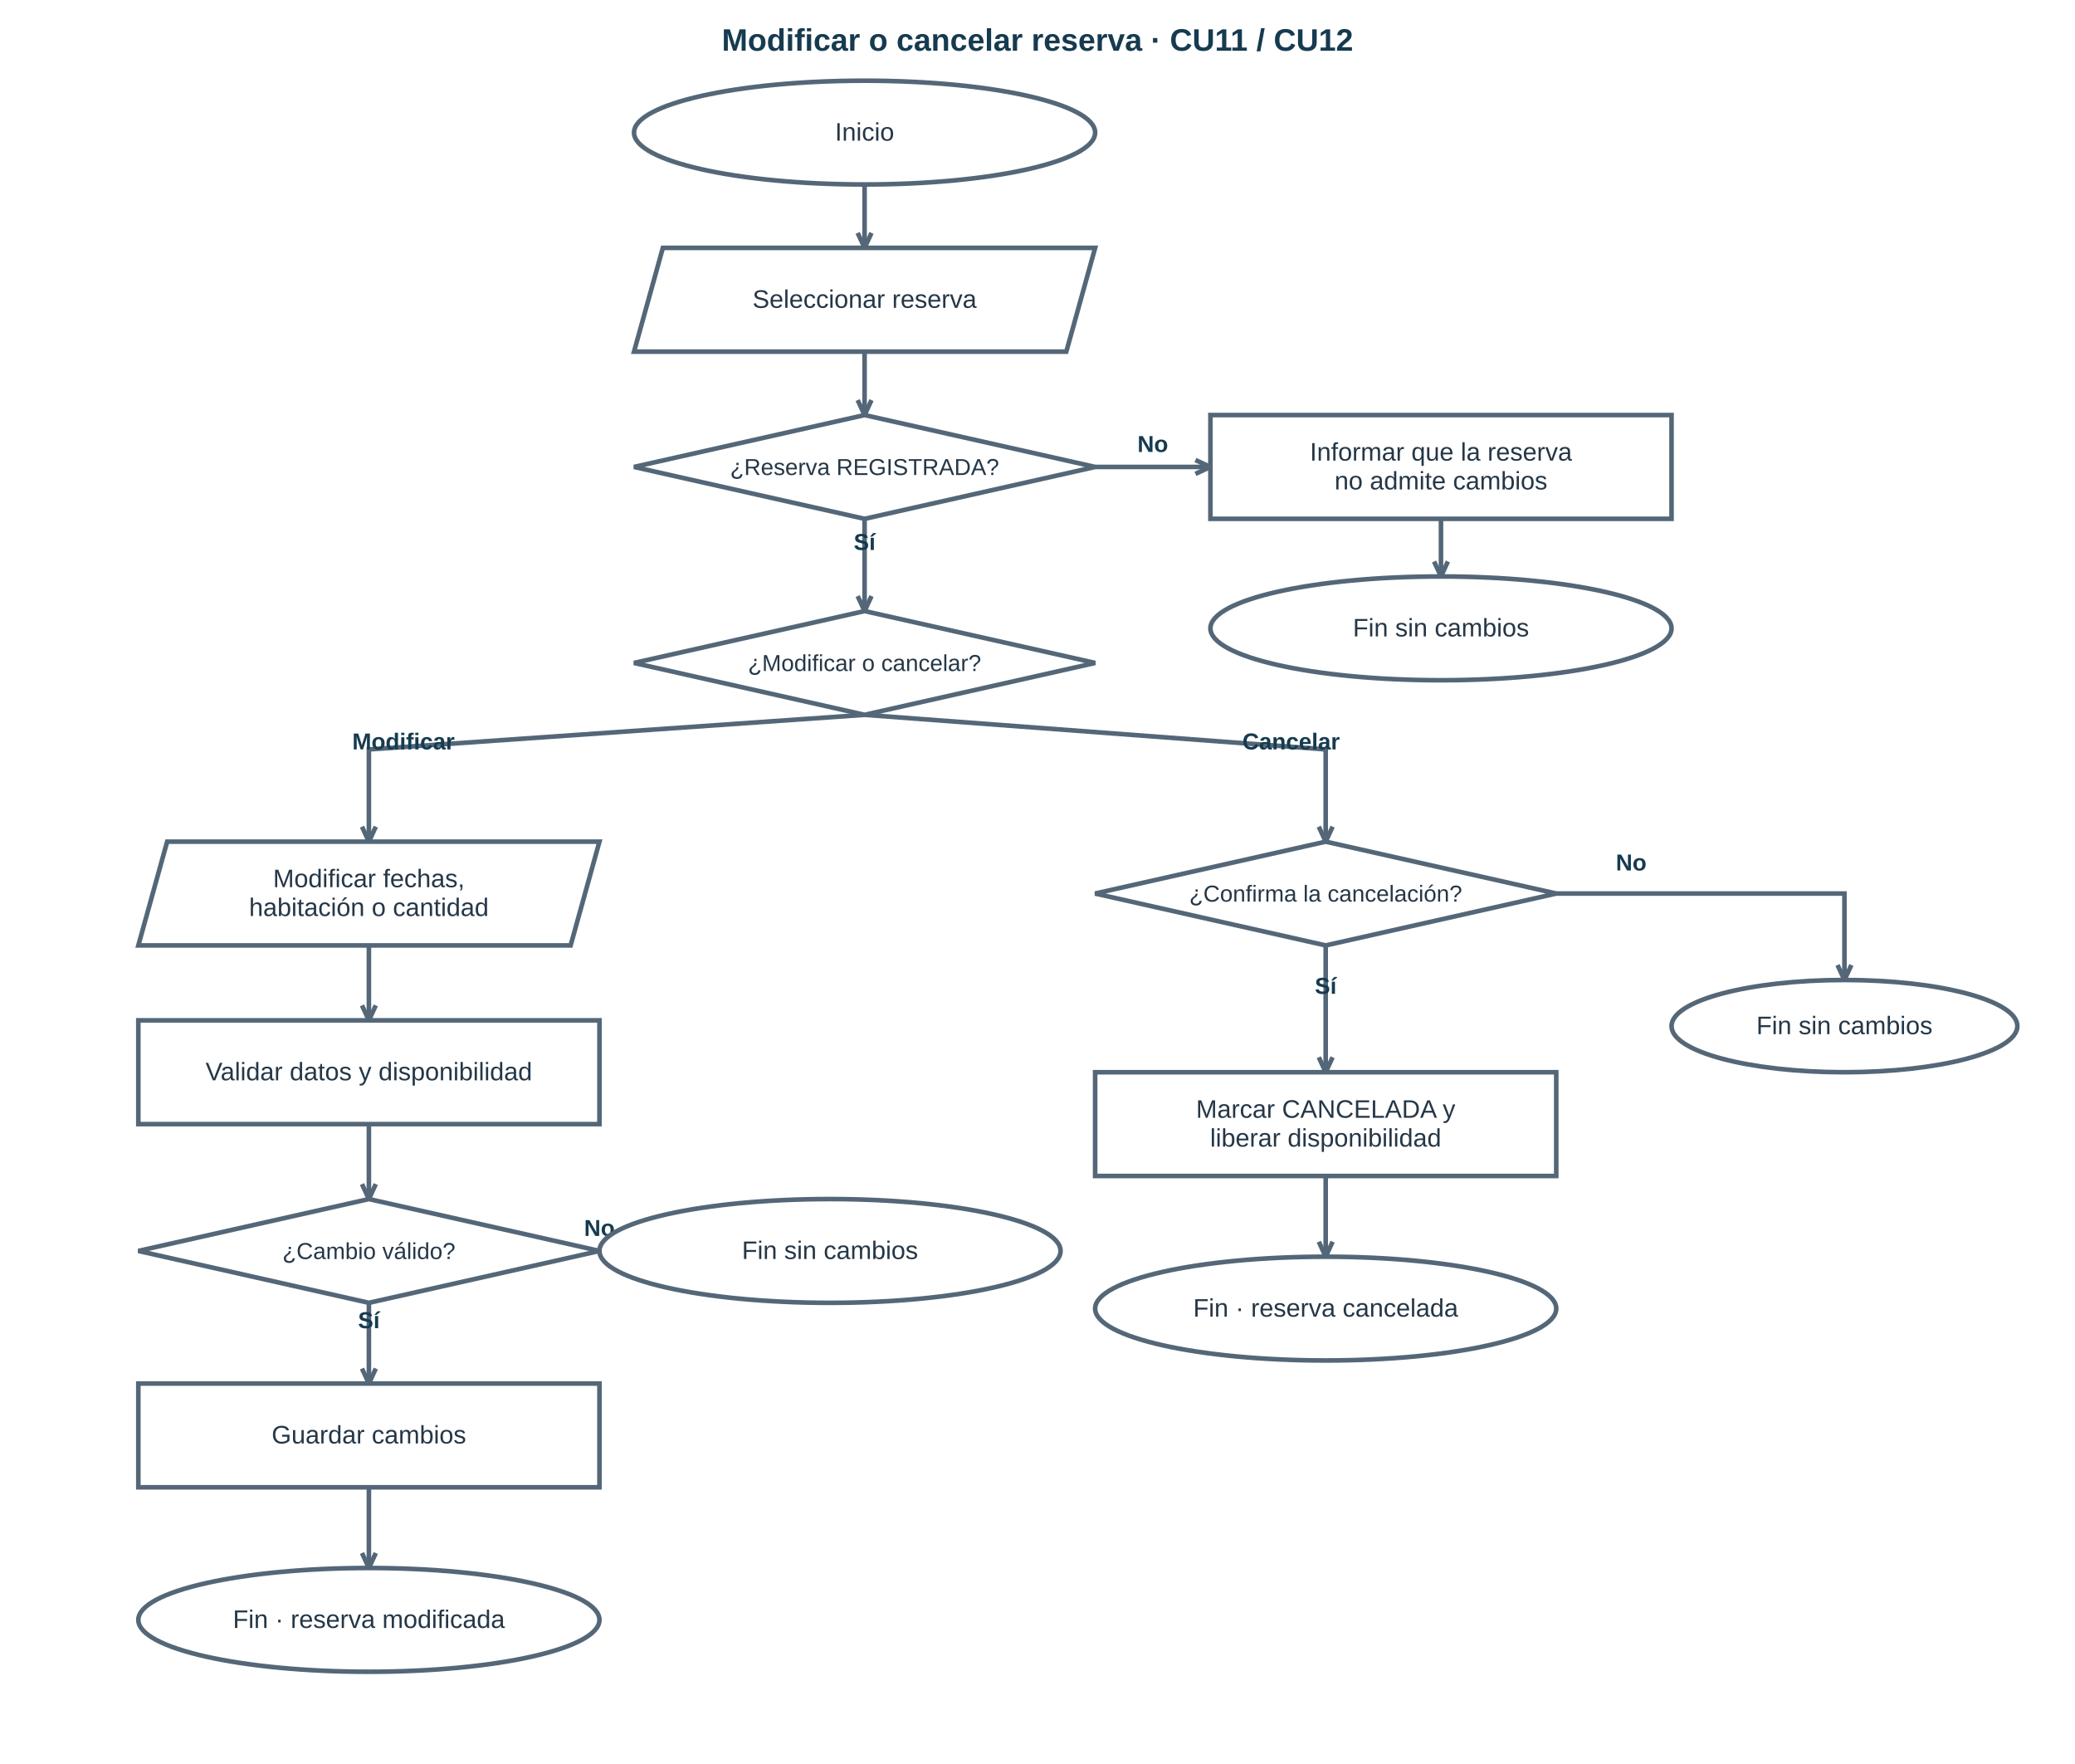
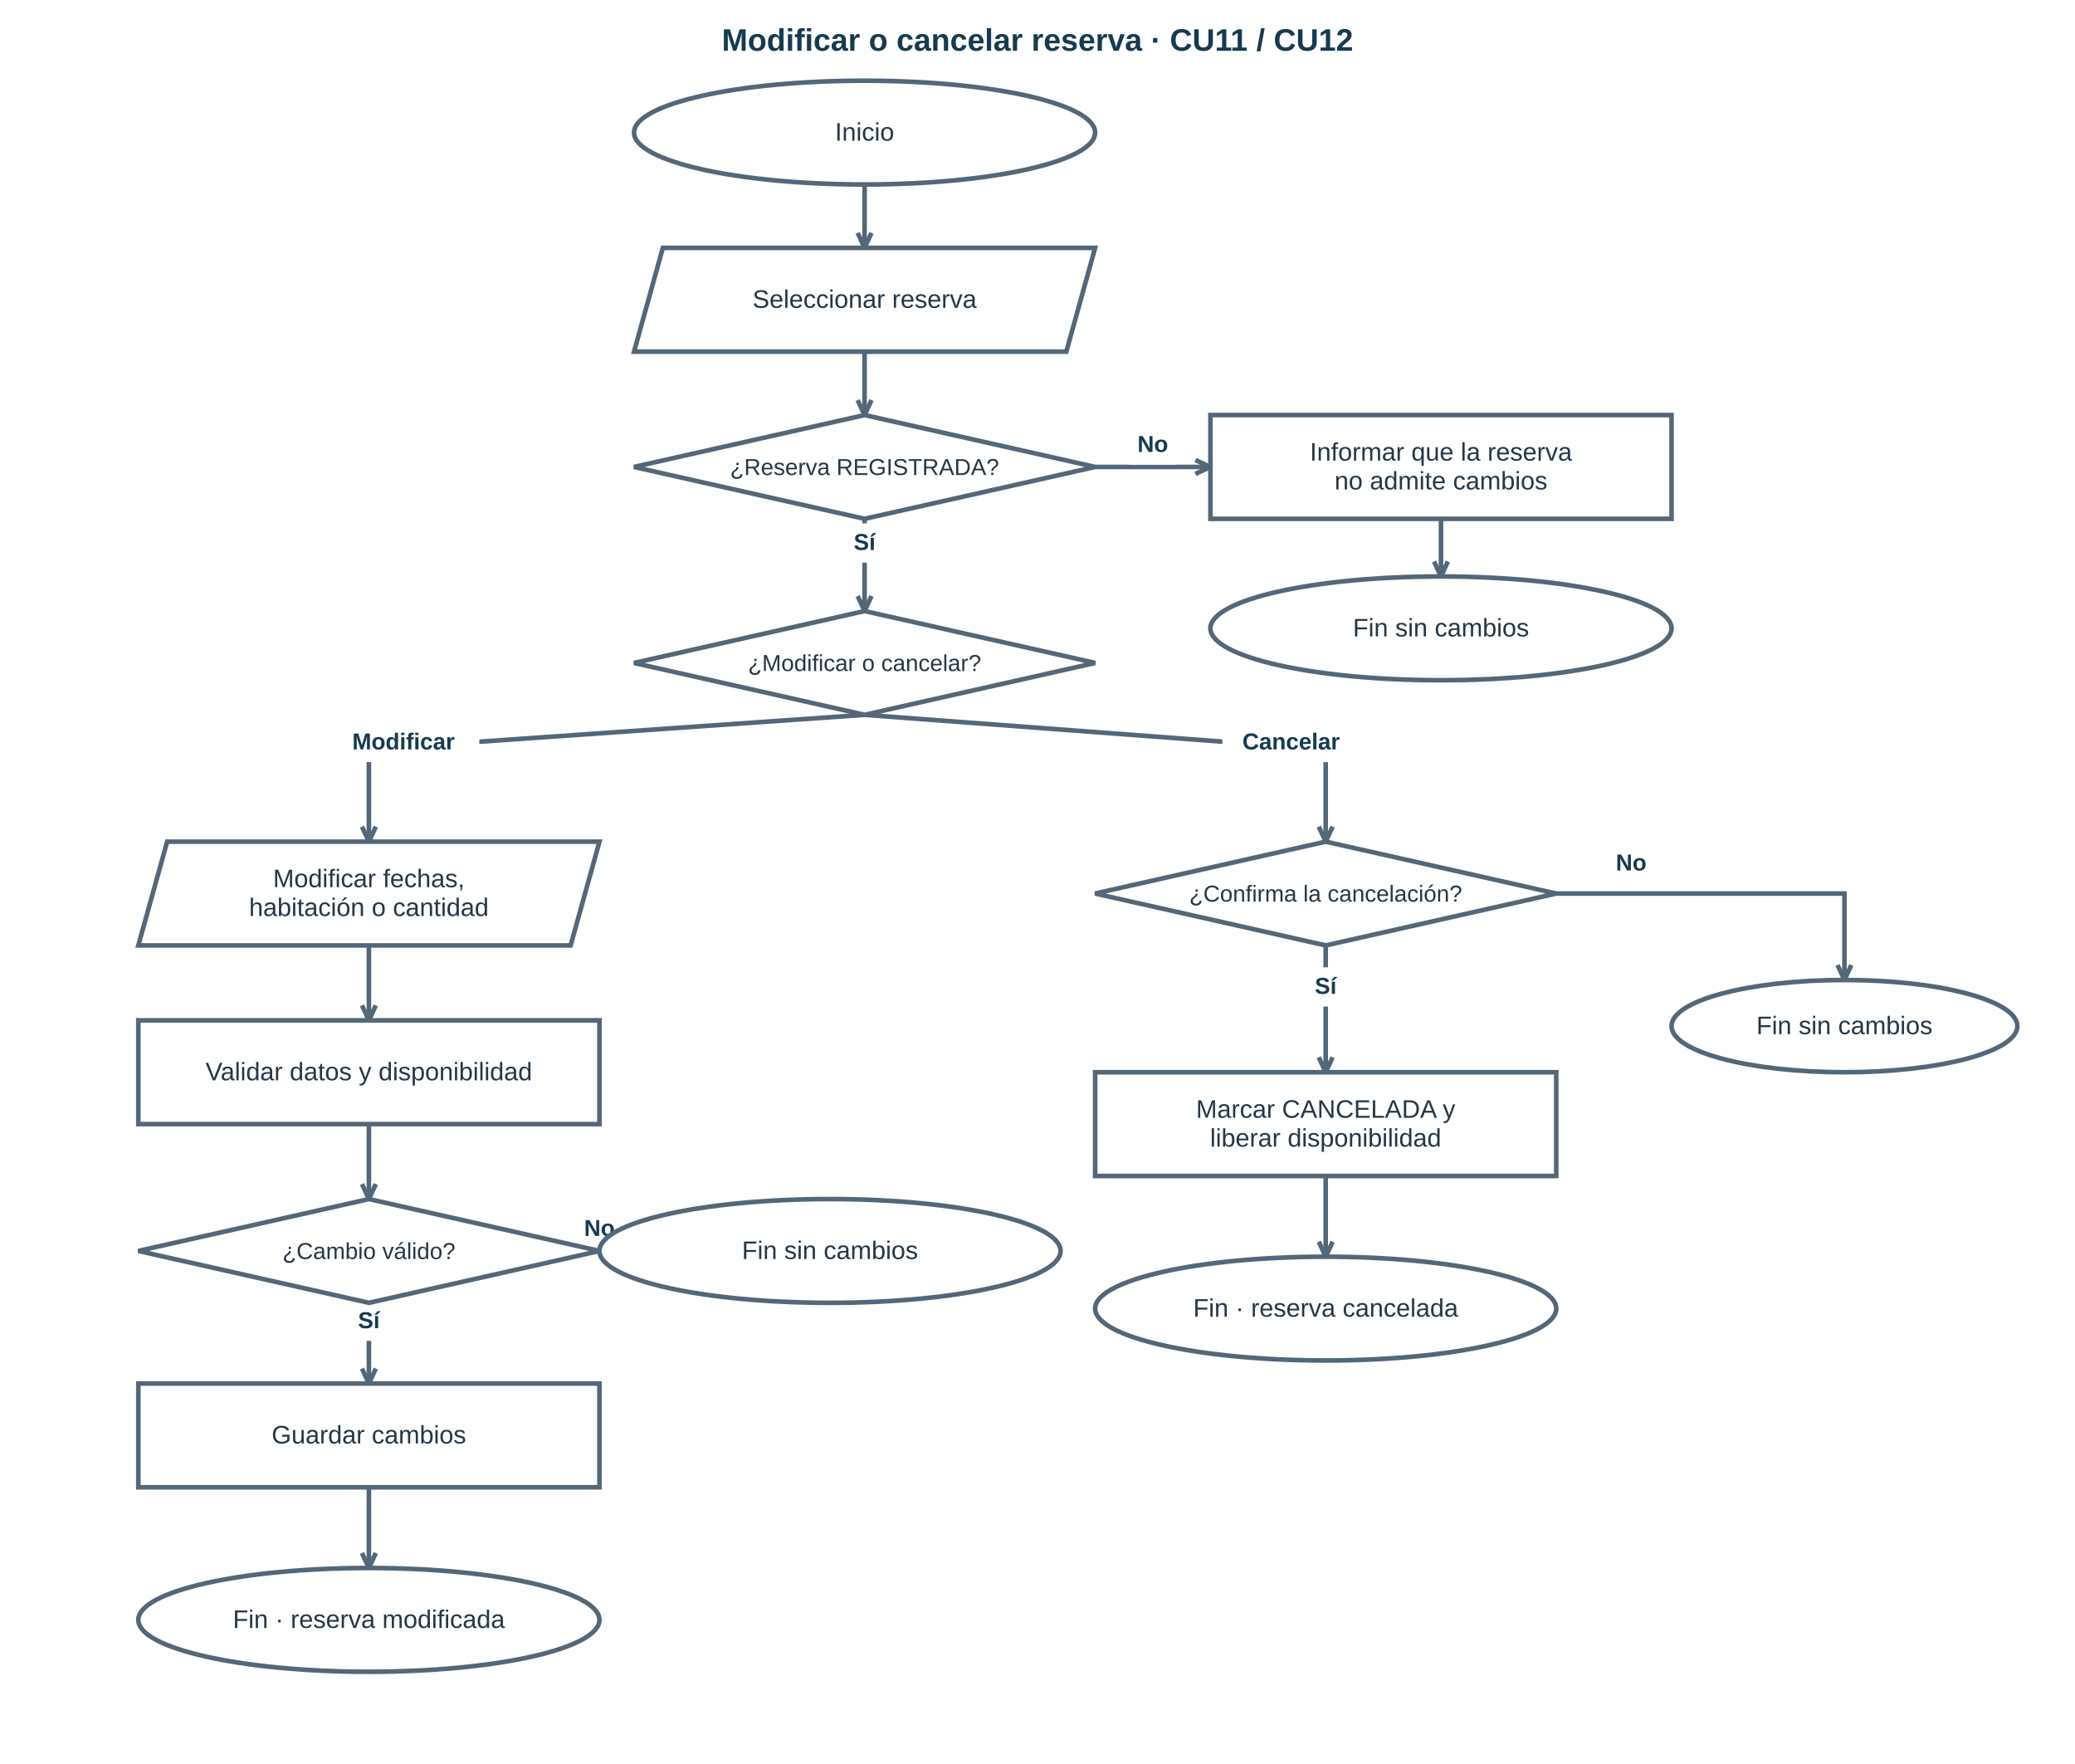
<svg xmlns="http://www.w3.org/2000/svg" width="1800" height="1530" viewBox="0 0 1800 1530">
  <rect width="100%" height="100%" fill="white" />
  <g font-family="Arial,sans-serif">
    <text x="900.0" y="44" font-size="27" text-anchor="middle" fill="#163b50" font-weight="bold">Modificar o cancelar reserva · CU11 / CU12</text>
    <path d="M750.0,160 L750.0,215" fill="none" stroke="#546778" stroke-width="4" />
    <path d="M744.0,202.0 L750.0,215 L756.0,202.0" fill="none" stroke="#546778" stroke-width="4" />
    <path d="M750.0,305 L750.0,360" fill="none" stroke="#546778" stroke-width="4" />
    <path d="M744.0,347.0 L750.0,360 L756.0,347.0" fill="none" stroke="#546778" stroke-width="4" />
    <path d="M750.0,450 L750.0,530" fill="none" stroke="#546778" stroke-width="4" />
    <path d="M744.0,517.0 L750.0,530 L756.0,517.0" fill="none" stroke="#546778" stroke-width="4" />
+     <rect x="726.0" y="454.0" width="48" height="34" rx="5" fill="#ffffff" stroke="none" />
    <text x="750.0" y="477.0" font-size="20" text-anchor="middle" fill="#163b50" font-weight="bold">Sí</text>
    <path d="M320.0,820 L320.0,885" fill="none" stroke="#546778" stroke-width="4" />
    <path d="M314.0,872.0 L320.0,885 L326.0,872.0" fill="none" stroke="#546778" stroke-width="4" />
    <path d="M320.0,975 L320.0,1040" fill="none" stroke="#546778" stroke-width="4" />
    <path d="M314.0,1027.0 L320.0,1040 L326.0,1027.0" fill="none" stroke="#546778" stroke-width="4" />
    <path d="M320.0,1130 L320.0,1200" fill="none" stroke="#546778" stroke-width="4" />
    <path d="M314.0,1187.0 L320.0,1200 L326.0,1187.0" fill="none" stroke="#546778" stroke-width="4" />
+     <rect x="296.0" y="1129.0" width="48" height="34" rx="5" fill="#ffffff" stroke="none" />
    <text x="320.0" y="1152.0" font-size="20" text-anchor="middle" fill="#163b50" font-weight="bold">Sí</text>
    <path d="M320.0,1290 L320.0,1360" fill="none" stroke="#546778" stroke-width="4" />
    <path d="M314.0,1347.0 L320.0,1360 L326.0,1347.0" fill="none" stroke="#546778" stroke-width="4" />
    <path d="M1250.0,450 L1250.0,500" fill="none" stroke="#546778" stroke-width="4" />
    <path d="M1244.0,487.0 L1250.0,500 L1256.0,487.0" fill="none" stroke="#546778" stroke-width="4" />
    <path d="M1150.0,820 L1150.0,930" fill="none" stroke="#546778" stroke-width="4" />
    <path d="M1144.0,917.0 L1150.0,930 L1156.0,917.0" fill="none" stroke="#546778" stroke-width="4" />
+     <rect x="1126.0" y="839.0" width="48" height="34" rx="5" fill="#ffffff" stroke="none" />
    <text x="1150.0" y="862.0" font-size="20" text-anchor="middle" fill="#163b50" font-weight="bold">Sí</text>
    <path d="M1150.0,1020 L1150.0,1090" fill="none" stroke="#546778" stroke-width="4" />
    <path d="M1144.0,1077.0 L1150.0,1090 L1156.0,1077.0" fill="none" stroke="#546778" stroke-width="4" />
    <path d="M950,405.0 L1050,405.0" fill="none" stroke="#546778" stroke-width="4" />
    <path d="M1037.0,411.0 L1050,405.0 L1037.0,399.0" fill="none" stroke="#546778" stroke-width="4" />
+     <rect x="976.0" y="369.0" width="48" height="34" rx="5" fill="#ffffff" stroke="none" />
    <text x="1000.0" y="392.0" font-size="20" text-anchor="middle" fill="#163b50" font-weight="bold">No</text>
    <path d="M750.0,620 L320,650 L320.0,730" fill="none" stroke="#546778" stroke-width="4" />
    <path d="M314.0,717.0 L320.0,730 L326.0,717.0" fill="none" stroke="#546778" stroke-width="4" />
+     <rect x="284.2" y="627" width="131.6" height="34" rx="5" fill="#ffffff" stroke="none" />
    <text x="350" y="650" font-size="20" text-anchor="middle" fill="#163b50" font-weight="bold">Modificar</text>
    <path d="M750.0,620 L1150,650 L1150.0,730" fill="none" stroke="#546778" stroke-width="4" />
    <path d="M1144.0,717.0 L1150.0,730 L1156.0,717.0" fill="none" stroke="#546778" stroke-width="4" />
+     <rect x="1060.4" y="627" width="119.2" height="34" rx="5" fill="#ffffff" stroke="none" />
    <text x="1120" y="650" font-size="20" text-anchor="middle" fill="#163b50" font-weight="bold">Cancelar</text>
    <path d="M520,1085.0 L520,1085.0" fill="none" stroke="#546778" stroke-width="4" />
    <path d="M520.0,1085.0 L520,1085.0 L520.0,1085.0" fill="none" stroke="#546778" stroke-width="4" />
+     <rect x="496.0" y="1049.0" width="48" height="34" rx="5" fill="#ffffff" stroke="none" />
    <text x="520.0" y="1072.0" font-size="20" text-anchor="middle" fill="#163b50" font-weight="bold">No</text>
    <path d="M1350,775.0 L1400,775 L1600,775 L1600.0,850" fill="none" stroke="#546778" stroke-width="4" />
    <path d="M1594.0,837.0 L1600.0,850 L1606.0,837.0" fill="none" stroke="#546778" stroke-width="4" />
+     <rect x="1391.0" y="732" width="48" height="34" rx="5" fill="#ffffff" stroke="none" />
    <text x="1415" y="755" font-size="20" text-anchor="middle" fill="#163b50" font-weight="bold">No</text>
    <ellipse cx="750.0" cy="115.0" rx="200.0" ry="45.0" fill="#ffffff" stroke="#546778" stroke-width="4" />
    <text x="750.0" y="122.0" font-size="22" text-anchor="middle" fill="#253747" font-weight="normal">Inicio</text>
    <path d="M575,215 L950,215 L925,305 L550,305 Z" fill="#ffffff" stroke="#546778" stroke-width="4" />
    <text x="750.0" y="267.0" font-size="22" text-anchor="middle" fill="#253747" font-weight="normal">Seleccionar reserva</text>
    <path d="M750.0,360 L950,405.0 L750.0,450 L550,405.0 Z" fill="#ffffff" stroke="#546778" stroke-width="4" />
    <text x="750.0" y="412.0" font-size="20" text-anchor="middle" fill="#253747" font-weight="normal">¿Reserva REGISTRADA?</text>
    <path d="M750.0,530 L950,575.0 L750.0,620 L550,575.0 Z" fill="#ffffff" stroke="#546778" stroke-width="4" />
    <text x="750.0" y="582.0" font-size="20" text-anchor="middle" fill="#253747" font-weight="normal">¿Modificar o cancelar?</text>
    <path d="M1050,360 L1450,360 L1450,450 L1050,450 Z" fill="#ffffff" stroke="#546778" stroke-width="4" />
    <text x="1250.0" y="399.5" font-size="22" text-anchor="middle" fill="#253747" font-weight="normal">Informar que la reserva</text>
    <text x="1250.0" y="424.5" font-size="22" text-anchor="middle" fill="#253747" font-weight="normal">no admite cambios</text>
    <ellipse cx="1250.0" cy="545.0" rx="200.0" ry="45.0" fill="#ffffff" stroke="#546778" stroke-width="4" />
    <text x="1250.0" y="552.0" font-size="22" text-anchor="middle" fill="#253747" font-weight="normal">Fin sin cambios</text>
    <path d="M145,730 L520,730 L495,820 L120,820 Z" fill="#ffffff" stroke="#546778" stroke-width="4" />
    <text x="320.0" y="769.5" font-size="22" text-anchor="middle" fill="#253747" font-weight="normal">Modificar fechas,</text>
    <text x="320.0" y="794.5" font-size="22" text-anchor="middle" fill="#253747" font-weight="normal">habitación o cantidad</text>
    <path d="M120,885 L520,885 L520,975 L120,975 Z" fill="#ffffff" stroke="#546778" stroke-width="4" />
    <text x="320.0" y="937.0" font-size="22" text-anchor="middle" fill="#253747" font-weight="normal">Validar datos y disponibilidad</text>
    <path d="M320.0,1040 L520,1085.0 L320.0,1130 L120,1085.0 Z" fill="#ffffff" stroke="#546778" stroke-width="4" />
    <text x="320.0" y="1092.0" font-size="20" text-anchor="middle" fill="#253747" font-weight="normal">¿Cambio válido?</text>
    <path d="M120,1200 L520,1200 L520,1290 L120,1290 Z" fill="#ffffff" stroke="#546778" stroke-width="4" />
    <text x="320.0" y="1252.0" font-size="22" text-anchor="middle" fill="#253747" font-weight="normal">Guardar cambios</text>
    <ellipse cx="320.0" cy="1405.0" rx="200.0" ry="45.0" fill="#ffffff" stroke="#546778" stroke-width="4" />
    <text x="320.0" y="1412.0" font-size="22" text-anchor="middle" fill="#253747" font-weight="normal">Fin · reserva modificada</text>
    <ellipse cx="720.0" cy="1085.0" rx="200.0" ry="45.0" fill="#ffffff" stroke="#546778" stroke-width="4" />
    <text x="720.0" y="1092.0" font-size="22" text-anchor="middle" fill="#253747" font-weight="normal">Fin sin cambios</text>
    <path d="M1150.0,730 L1350,775.0 L1150.0,820 L950,775.0 Z" fill="#ffffff" stroke="#546778" stroke-width="4" />
    <text x="1150.0" y="782.0" font-size="20" text-anchor="middle" fill="#253747" font-weight="normal">¿Confirma la cancelación?</text>
    <path d="M950,930 L1350,930 L1350,1020 L950,1020 Z" fill="#ffffff" stroke="#546778" stroke-width="4" />
    <text x="1150.0" y="969.5" font-size="22" text-anchor="middle" fill="#253747" font-weight="normal">Marcar CANCELADA y</text>
    <text x="1150.0" y="994.5" font-size="22" text-anchor="middle" fill="#253747" font-weight="normal">liberar disponibilidad</text>
    <ellipse cx="1150.0" cy="1135.0" rx="200.0" ry="45.0" fill="#ffffff" stroke="#546778" stroke-width="4" />
    <text x="1150.0" y="1142.0" font-size="22" text-anchor="middle" fill="#253747" font-weight="normal">Fin · reserva cancelada</text>
    <ellipse cx="1600.0" cy="890.0" rx="150.0" ry="40.0" fill="#ffffff" stroke="#546778" stroke-width="4" />
    <text x="1600.0" y="897.0" font-size="22" text-anchor="middle" fill="#253747" font-weight="normal">Fin sin cambios</text>
  </g>
</svg>
